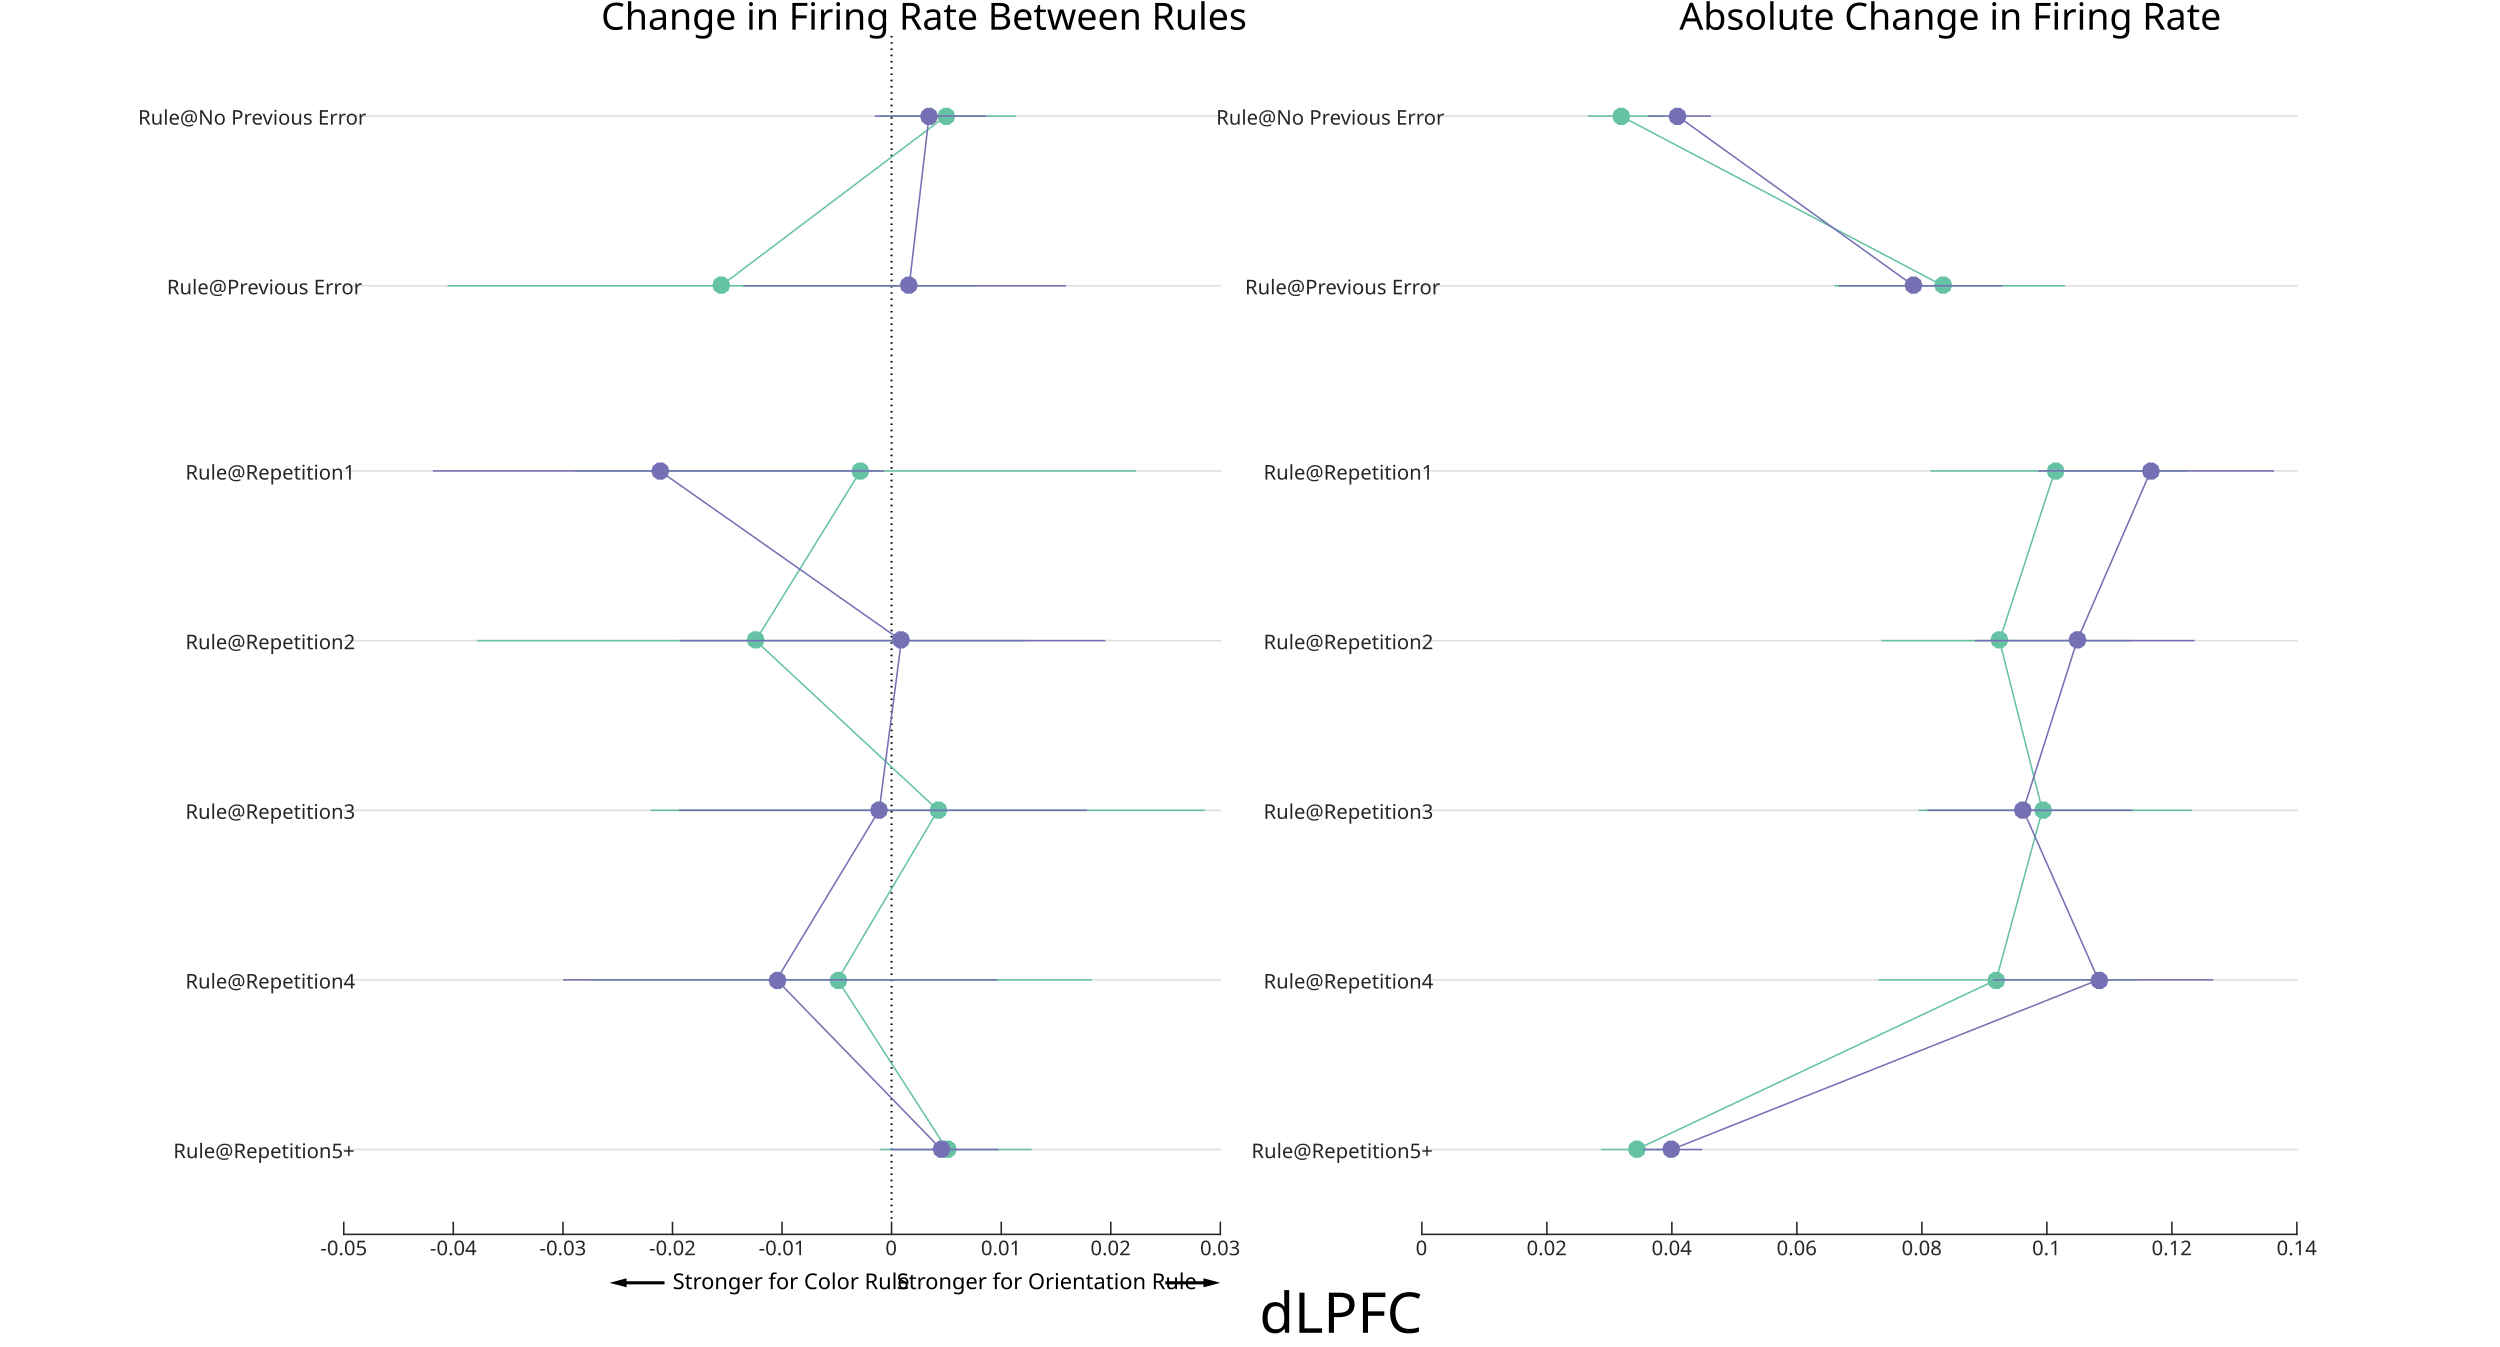
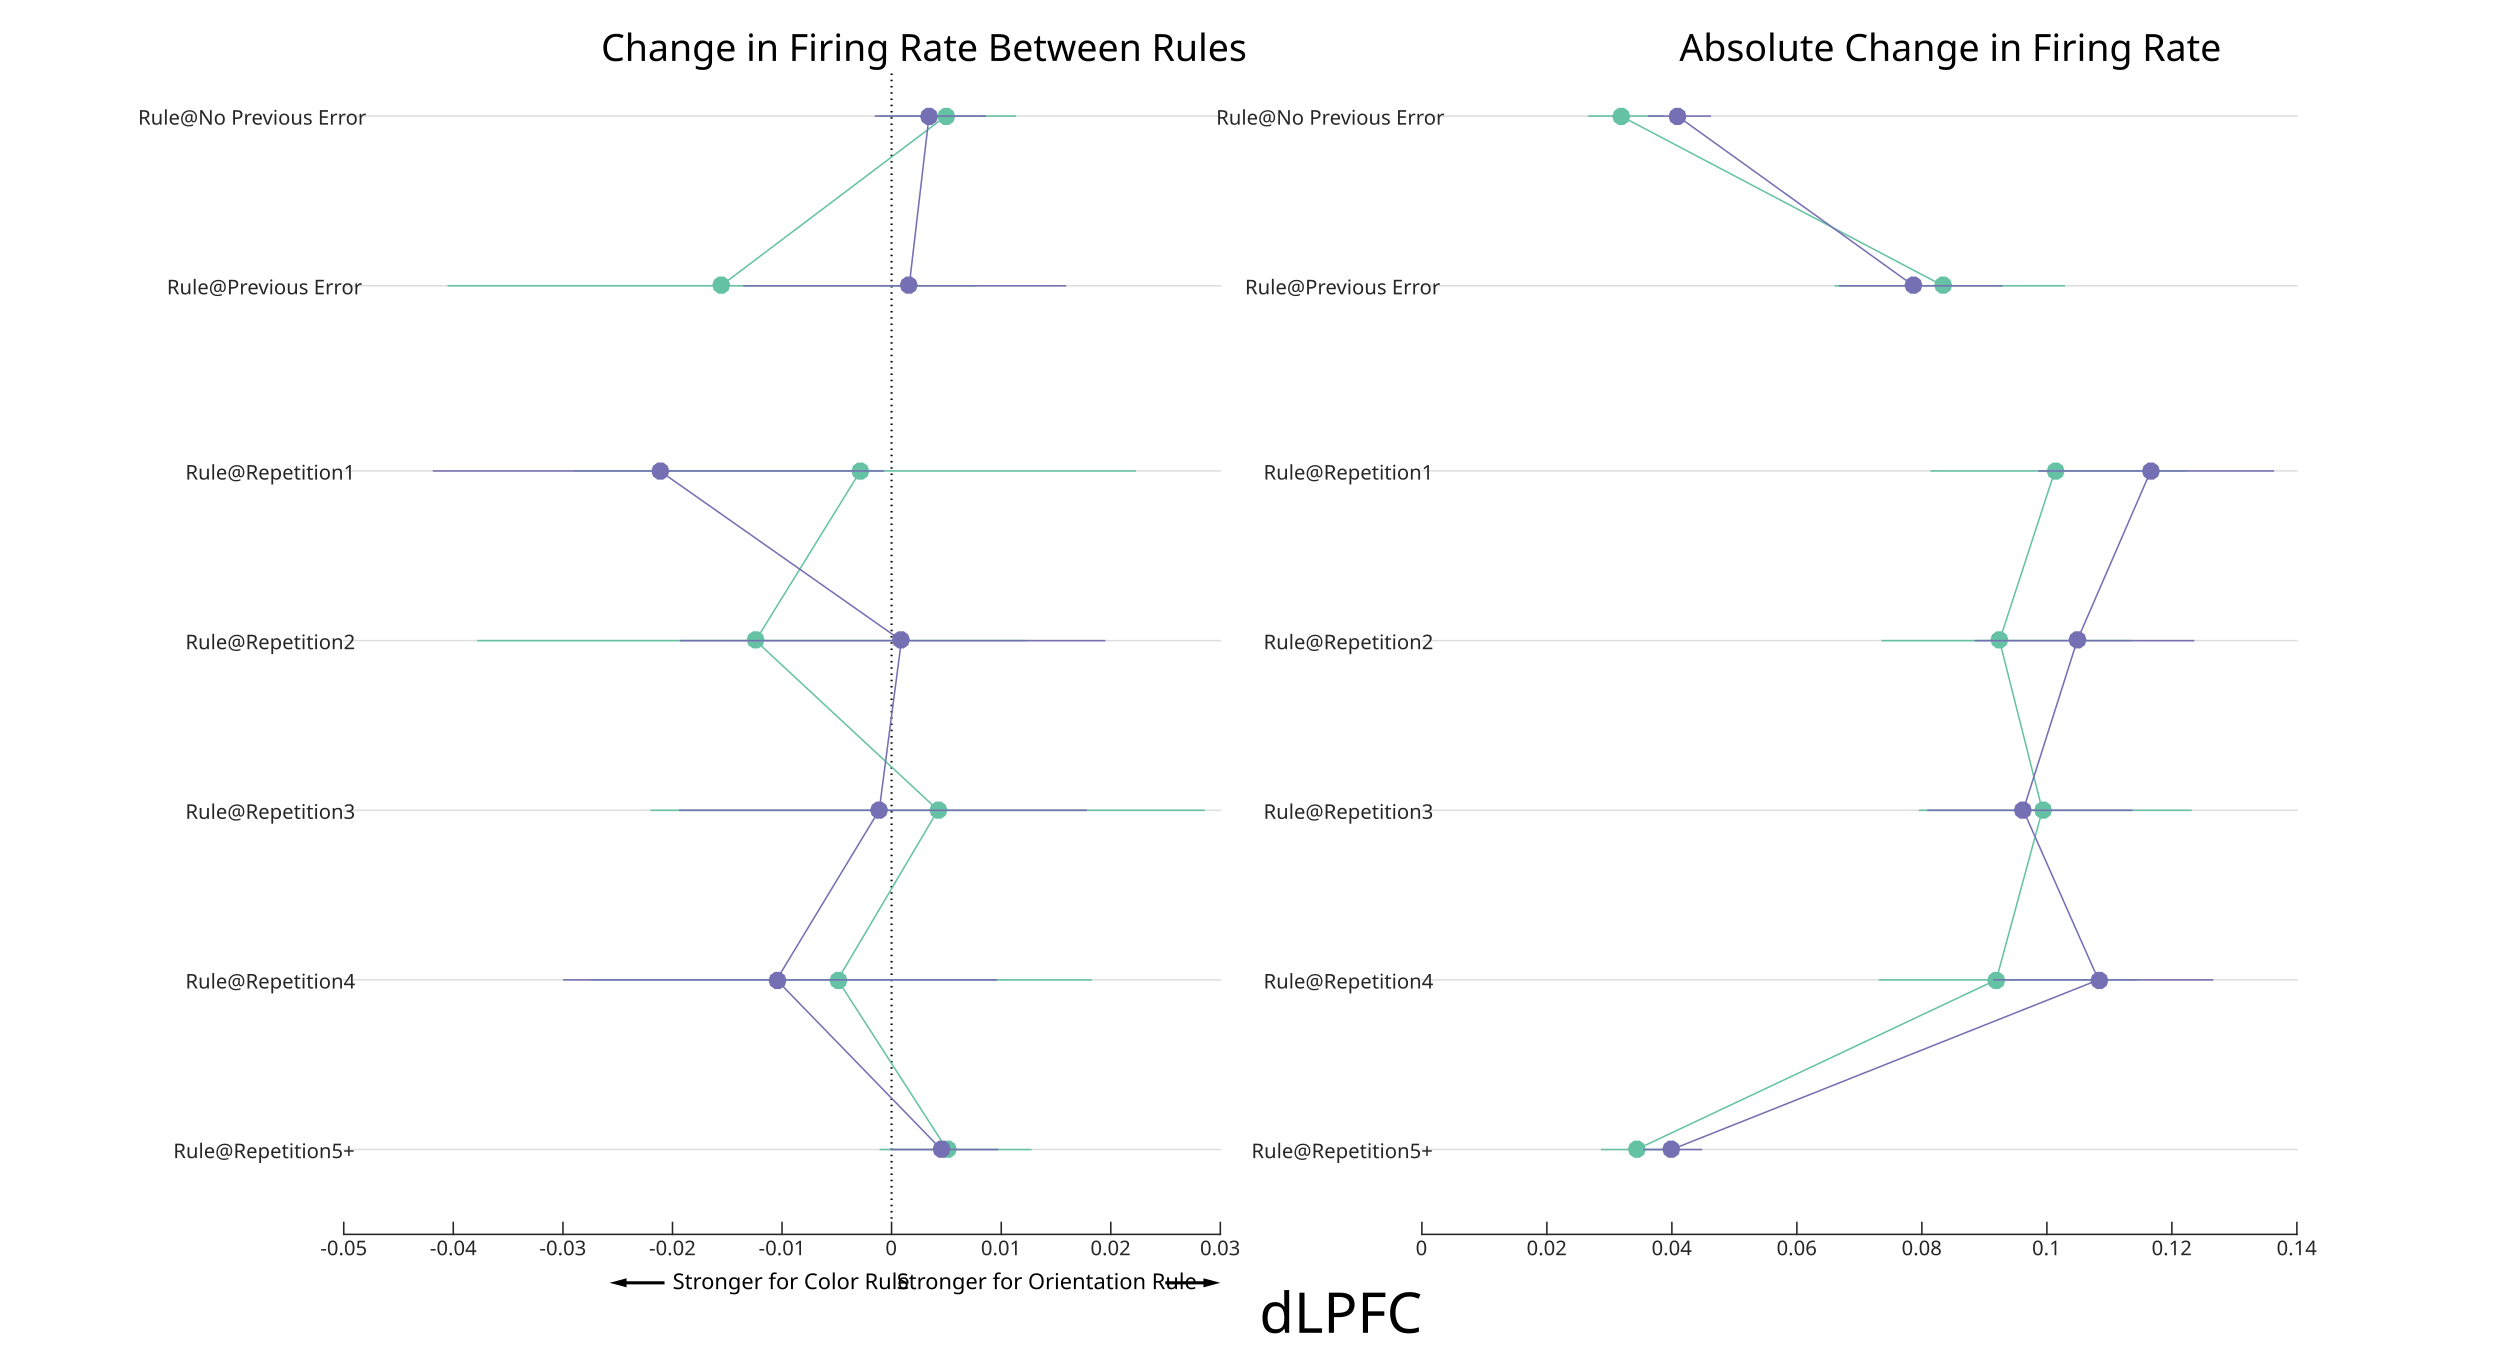
<svg xmlns="http://www.w3.org/2000/svg" version="1.1" id="Layer_1" x="0px" y="0px" viewBox="0 0 1600 862" style="enable-background:new 0 0 1600 862;" xml:space="preserve">
  <style type="text/css">
	.st0{fill:none;stroke:#000000;stroke-width:1.333;stroke-linejoin:bevel;stroke-miterlimit:1;stroke-dasharray:1,3;}
	.st1{fill:none;stroke:#262626;stroke-linecap:square;stroke-miterlimit:10;stroke-opacity:0.149;}
	.st2{fill:none;stroke:#262626;stroke-linecap:square;stroke-miterlimit:10;}
	.st3{fill:#262626;}
	.st4{font-family:'MyriadPro-Regular';}
	.st5{font-size:13px;}
	.st6{fill:none;stroke:#66C2A5;stroke-linecap:square;stroke-miterlimit:10;}
	.st7{fill:#66C2A5;}
	.st8{fill:none;stroke:#7570B3;stroke-linecap:square;stroke-miterlimit:10;}
	.st9{fill:#7570B3;}
	.st10{font-size:14px;}
	.st11{fill:none;stroke:#000000;stroke-width:2;stroke-miterlimit:10;}
	.st12{font-size:24px;}
	.st13{font-size:36px;}
</style>
-   <line class="st0" x1="570.6" y1="780" x2="570.6" y2="20" />
+   <line class="st0" x1="570.6" y1="780" x2="570.6" y2="45.1" />
  <line class="st1" x1="781" y1="735.7" x2="220" y2="735.7" />
  <line class="st1" x1="781" y1="627.1" x2="220" y2="627.1" />
  <line class="st1" x1="781" y1="518.6" x2="220" y2="518.6" />
  <line class="st1" x1="781" y1="410" x2="220" y2="410" />
  <line class="st1" x1="781" y1="301.4" x2="220" y2="301.4" />
  <line class="st1" x1="781" y1="182.9" x2="220" y2="182.9" />
  <line class="st1" x1="781" y1="74.3" x2="220" y2="74.3" />
  <line class="st2" x1="220" y1="790" x2="781" y2="790" />
  <line class="st2" x1="220" y1="790" x2="220" y2="782.4" />
  <line class="st2" x1="290.1" y1="790" x2="290.1" y2="782.4" />
  <line class="st2" x1="360.3" y1="790" x2="360.3" y2="782.4" />
  <line class="st2" x1="430.4" y1="790" x2="430.4" y2="782.4" />
  <line class="st2" x1="500.5" y1="790" x2="500.5" y2="782.4" />
  <line class="st2" x1="570.6" y1="790" x2="570.6" y2="782.4" />
  <line class="st2" x1="640.8" y1="790" x2="640.8" y2="782.4" />
  <line class="st2" x1="710.9" y1="790" x2="710.9" y2="782.4" />
  <line class="st2" x1="781" y1="790" x2="781" y2="782.4" />
  <text transform="matrix(1 0 0 1 205 803.3333)" class="st3 st4 st5">-0.05</text>
  <text transform="matrix(1 0 0 1 275.125 803.3333)" class="st3 st4 st5">-0.04</text>
  <text transform="matrix(1 0 0 1 345.25 803.3333)" class="st3 st4 st5">-0.03</text>
  <text transform="matrix(1 0 0 1 415.375 803.3333)" class="st3 st4 st5">-0.02</text>
  <text transform="matrix(1 0 0 1 485.5 803.3333)" class="st3 st4 st5">-0.01</text>
  <text transform="matrix(1 0 0 1 566.625 803.3333)" class="st3 st4 st5">0</text>
  <text transform="matrix(1 0 0 1 627.75 803.3333)" class="st3 st4 st5">0.01</text>
  <text transform="matrix(1 0 0 1 697.875 803.3333)" class="st3 st4 st5">0.02</text>
  <text transform="matrix(1 0 0 1 768 803.3333)" class="st3 st4 st5">0.03</text>
  <text transform="matrix(1 0 0 1 110.9186 741.2143)" class="st3 st4 st5">Rule@Repetition5+</text>
  <text transform="matrix(1 0 0 1 118.6667 632.6429)" class="st3 st4 st5">Rule@Repetition4</text>
  <text transform="matrix(1 0 0 1 118.6667 524.0714)" class="st3 st4 st5">Rule@Repetition3</text>
  <text transform="matrix(1 0 0 1 118.6667 415.5)" class="st3 st4 st5">Rule@Repetition2</text>
  <text transform="matrix(1 0 0 1 118.6667 306.9286)" class="st3 st4 st5">Rule@Repetition1</text>
  <text transform="matrix(1 0 0 1 106.7975 188.3571)" class="st3 st4 st5">Rule@Previous Error</text>
  <text transform="matrix(1 0 0 1 88.3508 79.7857)" class="st3 st4 st5">Rule@No Previous Error</text>
  <line class="st6" x1="563.5" y1="735.7" x2="659.7" y2="735.7" />
  <line class="st6" x1="378.6" y1="627.1" x2="698.4" y2="627.1" />
  <line class="st6" x1="416.8" y1="518.6" x2="770.5" y2="518.6" />
  <line class="st6" x1="305.9" y1="410" x2="655.9" y2="410" />
  <line class="st6" x1="368.1" y1="301.4" x2="726.5" y2="301.4" />
  <line class="st6" x1="286.9" y1="182.9" x2="624" y2="182.9" />
  <line class="st6" x1="563.3" y1="74.3" x2="649.8" y2="74.3" />
  <path class="st7" d="M612.4,735.5l-1.1-3.4l-2.9-2.1h-3.6l-2.9,2.1l-1.1,3.4l1.1,3.4l2.9,2.1h3.6l2.9-2.1L612.4,735.5z" />
  <path class="st7" d="M542.4,627.5l-1.1-3.4l-2.9-2.1h-3.6l-2.9,2.1l-1.1,3.4l1.1,3.4l2.9,2.1h3.6l2.9-2.1L542.4,627.5z" />
  <path class="st7" d="M606.4,518.5l-1.1-3.4l-2.9-2.1h-3.6l-2.9,2.1l-1.1,3.4l1.1,3.4l2.9,2.1h3.6l2.9-2.1L606.4,518.5z" />
  <path class="st7" d="M489.4,409.5l-1.1-3.4l-2.9-2.1h-3.6l-2.9,2.1l-1.1,3.4l1.1,3.4l2.9,2.1h3.6l2.9-2.1L489.4,409.5z" />
  <path class="st7" d="M556.4,301.5l-1.1-3.4l-2.9-2.1h-3.6l-2.9,2.1l-1.1,3.4l1.1,3.4l2.9,2.1h3.6l2.9-2.1L556.4,301.5z" />
  <path class="st7" d="M467.4,182.5l-1.1-3.4l-2.9-2.1h-3.6l-2.9,2.1l-1.1,3.4l1.1,3.4l2.9,2.1h3.6l2.9-2.1L467.4,182.5z" />
  <path class="st7" d="M611.4,74.5l-1.1-3.4l-2.9-2.1h-3.6l-2.9,2.1l-1.1,3.4l1.1,3.4l2.9,2.1h3.6l2.9-2.1L611.4,74.5z" />
  <line class="st6" x1="461.4" y1="182.9" x2="605.3" y2="74.3" />
  <path class="st6" d="M606.1,735.7l-70-108.6l64.2-108.6L483.6,410l67.1-108.6" />
  <line class="st8" x1="570.4" y1="735.7" x2="638.4" y2="735.7" />
  <line class="st8" x1="360.9" y1="627.1" x2="637.6" y2="627.1" />
  <line class="st8" x1="435.1" y1="518.6" x2="695.1" y2="518.6" />
  <line class="st8" x1="435.6" y1="410" x2="707" y2="410" />
  <line class="st8" x1="277.5" y1="301.4" x2="565.2" y2="301.4" />
  <line class="st8" x1="476.2" y1="182.9" x2="681.8" y2="182.9" />
  <line class="st8" x1="560.3" y1="74.3" x2="630.5" y2="74.3" />
  <path class="st9" d="M608.4,735.5l-1.1-3.4l-2.9-2.1h-3.6l-2.9,2.1l-1.1,3.4l1.1,3.4l2.9,2.1h3.6l2.9-2.1L608.4,735.5z" />
  <path class="st9" d="M503.4,627.5l-1.1-3.4l-2.9-2.1h-3.6l-2.9,2.1l-1.1,3.4l1.1,3.4l2.9,2.1h3.6l2.9-2.1L503.4,627.5z" />
  <path class="st9" d="M568.4,518.5l-1.1-3.4l-2.9-2.1h-3.6l-2.9,2.1l-1.1,3.4l1.1,3.4l2.9,2.1h3.6l2.9-2.1L568.4,518.5z" />
  <path class="st9" d="M582.4,409.5l-1.1-3.4l-2.9-2.1h-3.6l-2.9,2.1l-1.1,3.4l1.1,3.4l2.9,2.1h3.6l2.9-2.1L582.4,409.5z" />
  <path class="st9" d="M428.4,301.5l-1.1-3.4l-2.9-2.1h-3.6l-2.9,2.1l-1.1,3.4l1.1,3.4l2.9,2.1h3.6l2.9-2.1L428.4,301.5z" />
  <path class="st9" d="M587.4,182.5l-1.1-3.4l-2.9-2.1h-3.6l-2.9,2.1l-1.1,3.4l1.1,3.4l2.9,2.1h3.6l2.9-2.1L587.4,182.5z" />
  <path class="st9" d="M600.4,74.5l-1.1-3.4l-2.9-2.1h-3.6l-2.9,2.1l-1.1,3.4l1.1,3.4l2.9,2.1h3.6l2.9-2.1L600.4,74.5z" />
  <line class="st8" x1="581.9" y1="182.9" x2="594.6" y2="74.3" />
  <path class="st8" d="M602.5,735.7L497,627.1l65.7-108.6L576.9,410L422.3,301.4" />
  <line class="st1" x1="1470" y1="735.7" x2="910" y2="735.7" />
  <line class="st1" x1="1470" y1="627.1" x2="910" y2="627.1" />
  <line class="st1" x1="1470" y1="518.6" x2="910" y2="518.6" />
  <line class="st1" x1="1470" y1="410" x2="910" y2="410" />
  <line class="st1" x1="1470" y1="301.4" x2="910" y2="301.4" />
  <line class="st1" x1="1470" y1="182.9" x2="910" y2="182.9" />
  <line class="st1" x1="1470" y1="74.3" x2="910" y2="74.3" />
  <line class="st2" x1="910" y1="790" x2="1470" y2="790" />
  <line class="st2" x1="910" y1="790" x2="910" y2="782.4" />
  <line class="st2" x1="990" y1="790" x2="990" y2="782.4" />
  <line class="st2" x1="1070" y1="790" x2="1070" y2="782.4" />
  <line class="st2" x1="1150" y1="790" x2="1150" y2="782.4" />
  <line class="st2" x1="1230" y1="790" x2="1230" y2="782.4" />
  <line class="st2" x1="1310" y1="790" x2="1310" y2="782.4" />
  <line class="st2" x1="1390" y1="790" x2="1390" y2="782.4" />
  <line class="st2" x1="1470" y1="790" x2="1470" y2="782.4" />
  <text transform="matrix(1 0 0 1 906 803.3333)" class="st3 st4 st5">0</text>
  <text transform="matrix(1 0 0 1 977 803.3333)" class="st3 st4 st5">0.02</text>
  <text transform="matrix(1 0 0 1 1057 803.3333)" class="st3 st4 st5">0.04</text>
  <text transform="matrix(1 0 0 1 1137 803.3333)" class="st3 st4 st5">0.06</text>
  <text transform="matrix(1 0 0 1 1217 803.3333)" class="st3 st4 st5">0.08</text>
  <text transform="matrix(1 0 0 1 1300.5 803.3333)" class="st3 st4 st5">0.1</text>
  <text transform="matrix(1 0 0 1 1377 803.3333)" class="st3 st4 st5">0.12</text>
  <text transform="matrix(1 0 0 1 1457 803.3333)" class="st3 st4 st5">0.14</text>
  <text transform="matrix(1 0 0 1 800.9186 741.2143)" class="st3 st4 st5">Rule@Repetition5+</text>
  <text transform="matrix(1 0 0 1 808.6667 632.6429)" class="st3 st4 st5">Rule@Repetition4</text>
  <text transform="matrix(1 0 0 1 808.6667 524.0714)" class="st3 st4 st5">Rule@Repetition3</text>
  <text transform="matrix(1 0 0 1 808.6667 415.5)" class="st3 st4 st5">Rule@Repetition2</text>
  <text transform="matrix(1 0 0 1 808.6667 306.9286)" class="st3 st4 st5">Rule@Repetition1</text>
  <text transform="matrix(1 0 0 1 796.7975 188.3571)" class="st3 st4 st5">Rule@Previous Error</text>
  <text transform="matrix(1 0 0 1 778.3503 79.7857)" class="st3 st4 st5">Rule@No Previous Error</text>
  <line class="st6" x1="1025.1" y1="735.7" x2="1071.1" y2="735.7" />
  <line class="st6" x1="1202.9" y1="627.1" x2="1367.4" y2="627.1" />
  <line class="st6" x1="1228.5" y1="518.6" x2="1402.2" y2="518.6" />
  <line class="st6" x1="1204.6" y1="410" x2="1363.4" y2="410" />
  <line class="st6" x1="1235.9" y1="301.4" x2="1399" y2="301.4" />
  <line class="st6" x1="1174.6" y1="182.9" x2="1321.1" y2="182.9" />
  <line class="st6" x1="1016.8" y1="74.3" x2="1064.2" y2="74.3" />
  <path class="st7" d="M1053.4,735.5l-1.1-3.4l-2.9-2.1h-3.6l-2.9,2.1l-1.1,3.4l1.1,3.4l2.9,2.1h3.6l2.9-2.1L1053.4,735.5z" />
  <path class="st7" d="M1283.4,627.5l-1.1-3.4l-2.9-2.1h-3.6l-2.9,2.1l-1.1,3.4l1.1,3.4l2.9,2.1h3.6l2.9-2.1L1283.4,627.5z" />
  <path class="st7" d="M1313.4,518.5l-1.1-3.4l-2.9-2.1h-3.6l-2.9,2.1l-1.1,3.4l1.1,3.4l2.9,2.1h3.6l2.9-2.1L1313.4,518.5z" />
  <path class="st7" d="M1285.4,409.5l-1.1-3.4l-2.9-2.1h-3.6l-2.9,2.1l-1.1,3.4l1.1,3.4l2.9,2.1h3.6l2.9-2.1L1285.4,409.5z" />
  <path class="st7" d="M1321.4,301.5l-1.1-3.4l-2.9-2.1h-3.6l-2.9,2.1l-1.1,3.4l1.1,3.4l2.9,2.1h3.6l2.9-2.1L1321.4,301.5z" />
  <path class="st7" d="M1249.4,182.5l-1.1-3.4l-2.9-2.1h-3.6l-2.9,2.1l-1.1,3.4l1.1,3.4l2.9,2.1h3.6l2.9-2.1L1249.4,182.5z" />
  <path class="st7" d="M1043.4,74.5l-1.1-3.4l-2.9-2.1h-3.6l-2.9,2.1l-1.1,3.4l1.1,3.4l2.9,2.1h3.6l2.9-2.1L1043.4,74.5z" />
  <line class="st6" x1="1243.6" y1="182.9" x2="1037.4" y2="74.3" />
  <path class="st6" d="M1047.2,735.7l230.4-108.6l29.5-108.6L1279.7,410l35.4-108.6" />
  <line class="st8" x1="1052.3" y1="735.7" x2="1088.9" y2="735.7" />
  <line class="st8" x1="1276.1" y1="627.1" x2="1416" y2="627.1" />
  <line class="st8" x1="1234" y1="518.6" x2="1364.4" y2="518.6" />
  <line class="st8" x1="1264.3" y1="410" x2="1403.9" y2="410" />
  <line class="st8" x1="1305" y1="301.4" x2="1454.9" y2="301.4" />
  <line class="st8" x1="1177.5" y1="182.9" x2="1281" y2="182.9" />
  <line class="st8" x1="1055.2" y1="74.3" x2="1094.5" y2="74.3" />
  <path class="st9" d="M1075.4,735.5l-1.1-3.4l-2.9-2.1h-3.6l-2.9,2.1l-1.1,3.4l1.1,3.4l2.9,2.1h3.6l2.9-2.1L1075.4,735.5z" />
  <path class="st9" d="M1349.4,627.5l-1.1-3.4l-2.9-2.1h-3.6l-2.9,2.1l-1.1,3.4l1.1,3.4l2.9,2.1h3.6l2.9-2.1L1349.4,627.5z" />
  <path class="st9" d="M1300.4,518.5l-1.1-3.4l-2.9-2.1h-3.6l-2.9,2.1l-1.1,3.4l1.1,3.4l2.9,2.1h3.6l2.9-2.1L1300.4,518.5z" />
  <path class="st9" d="M1335.4,409.5l-1.1-3.4l-2.9-2.1h-3.6l-2.9,2.1l-1.1,3.4l1.1,3.4l2.9,2.1h3.6l2.9-2.1L1335.4,409.5z" />
  <path class="st9" d="M1382.4,301.5l-1.1-3.4l-2.9-2.1h-3.6l-2.9,2.1l-1.1,3.4l1.1,3.4l2.9,2.1h3.6l2.9-2.1L1382.4,301.5z" />
  <path class="st9" d="M1230.4,182.5l-1.1-3.4l-2.9-2.1h-3.6l-2.9,2.1l-1.1,3.4l1.1,3.4l2.9,2.1h3.6l2.9-2.1L1230.4,182.5z" />
  <path class="st9" d="M1079.4,74.5l-1.1-3.4l-2.9-2.1h-3.6l-2.9,2.1l-1.1,3.4l1.1,3.4l2.9,2.1h3.6l2.9-2.1L1079.4,74.5z" />
  <line class="st8" x1="1224.7" y1="182.9" x2="1073.6" y2="74.3" />
  <path class="st8" d="M1069.8,735.7L1343,627.1l-48.1-108.6l34.5-108.6l47.1-108.6" />
  <text transform="matrix(1 0 0 1 573.9028 825.0352)" class="st4 st10">Stronger for Orientation Rule</text>
  <text transform="matrix(1 0 0 1 430.4927 825.0352)" class="st4 st10">Stronger for Color Rule</text>
  <g>
    <line x1="425.3" y1="821" x2="390.1" y2="821" />
    <g>
      <line class="st11" x1="425.3" y1="821" x2="399" y2="821" />
      <g>
        <polygon points="401,818.1 390.1,821 401,823.9    " />
      </g>
    </g>
  </g>
  <g>
    <line x1="745.8" y1="821" x2="781" y2="821" />
    <g>
      <line class="st11" x1="745.8" y1="821" x2="772.1" y2="821" />
      <g>
        <polygon points="770.2,823.9 781,821 770.2,818.1    " />
      </g>
    </g>
  </g>
  <g transform="translate(500.5005,347.25)">
-     <text transform="matrix(1 0 0 1 -115.8107 -328.25)" class="st4 st12">Change in Firing Rate Between Rules</text>
+     <text transform="matrix(1 0 0 1 -115.8107 -308.25)" class="st4 st12">Change in Firing Rate Between Rules</text>
  </g>
  <g transform="translate(500.5005,347.25)">
-     <text transform="matrix(1 0 0 1 574.2938 -328.25)" class="st4 st12">Absolute Change in Firing Rate</text>
+     <text transform="matrix(1 0 0 1 574.2938 -308.25)" class="st4 st12">Absolute Change in Firing Rate</text>
  </g>
  <text transform="matrix(1 0 0 1 806 853)" class="st4 st13">dLPFC</text>
</svg>
